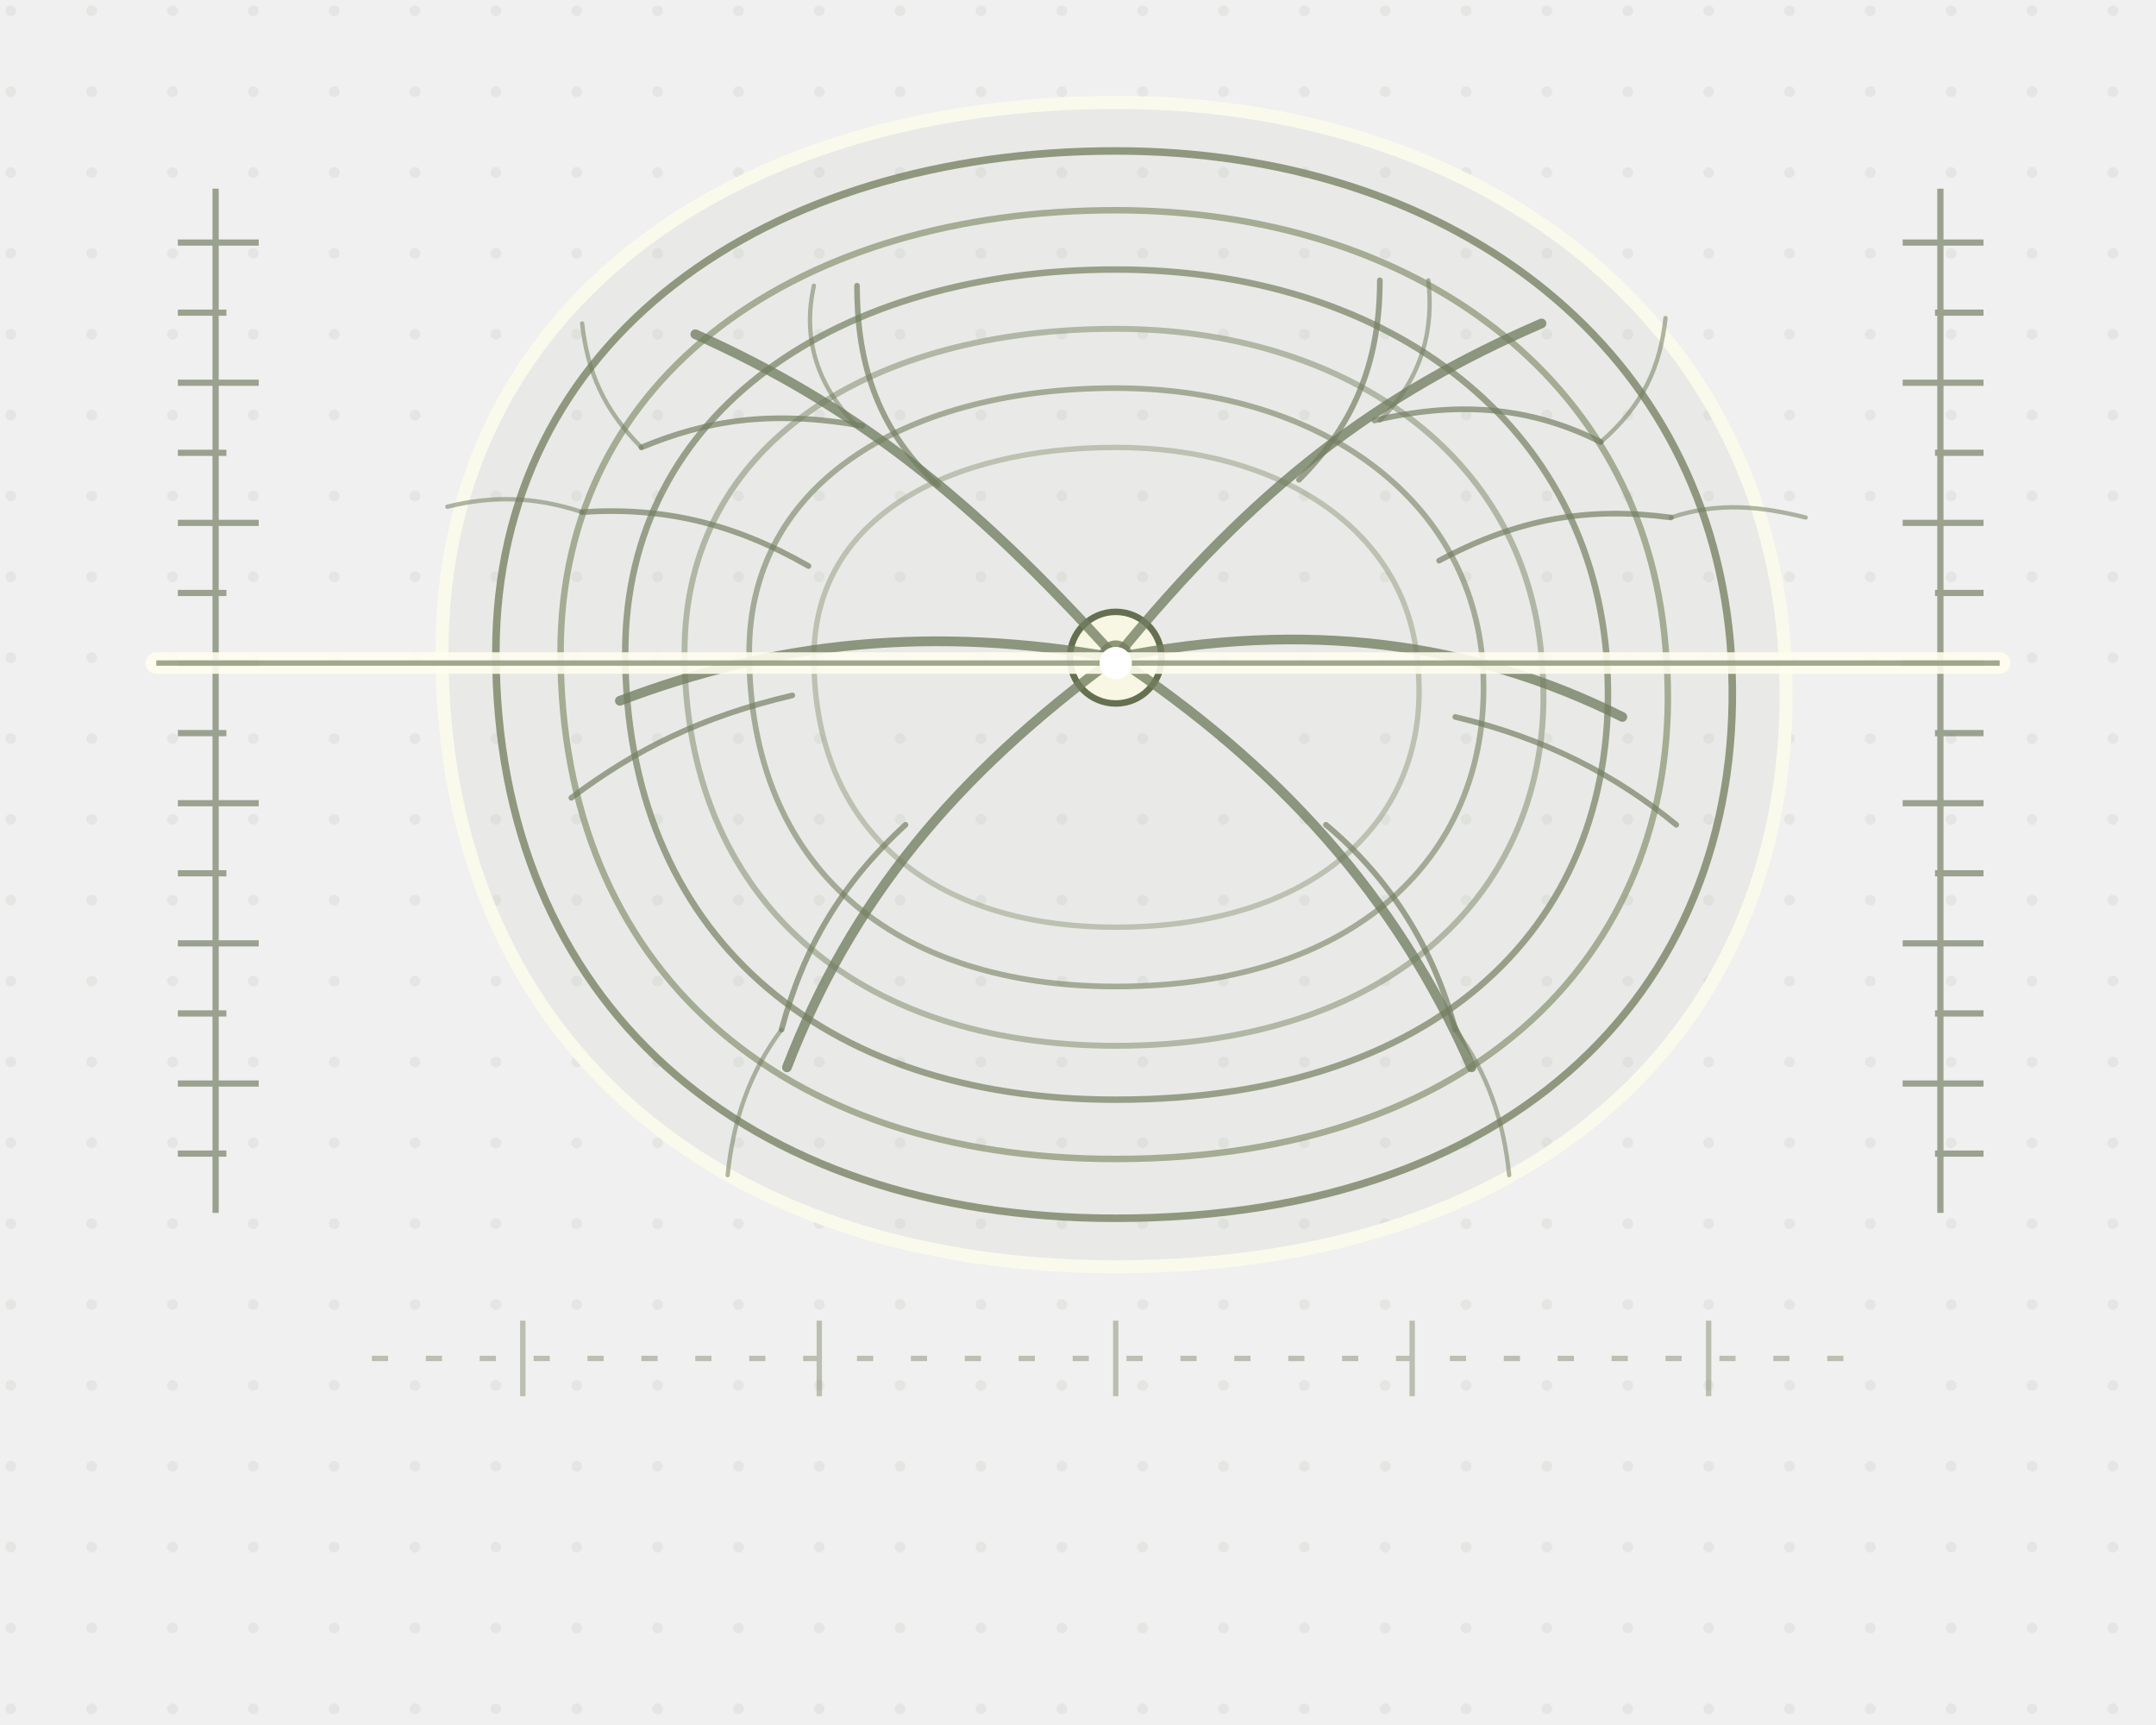
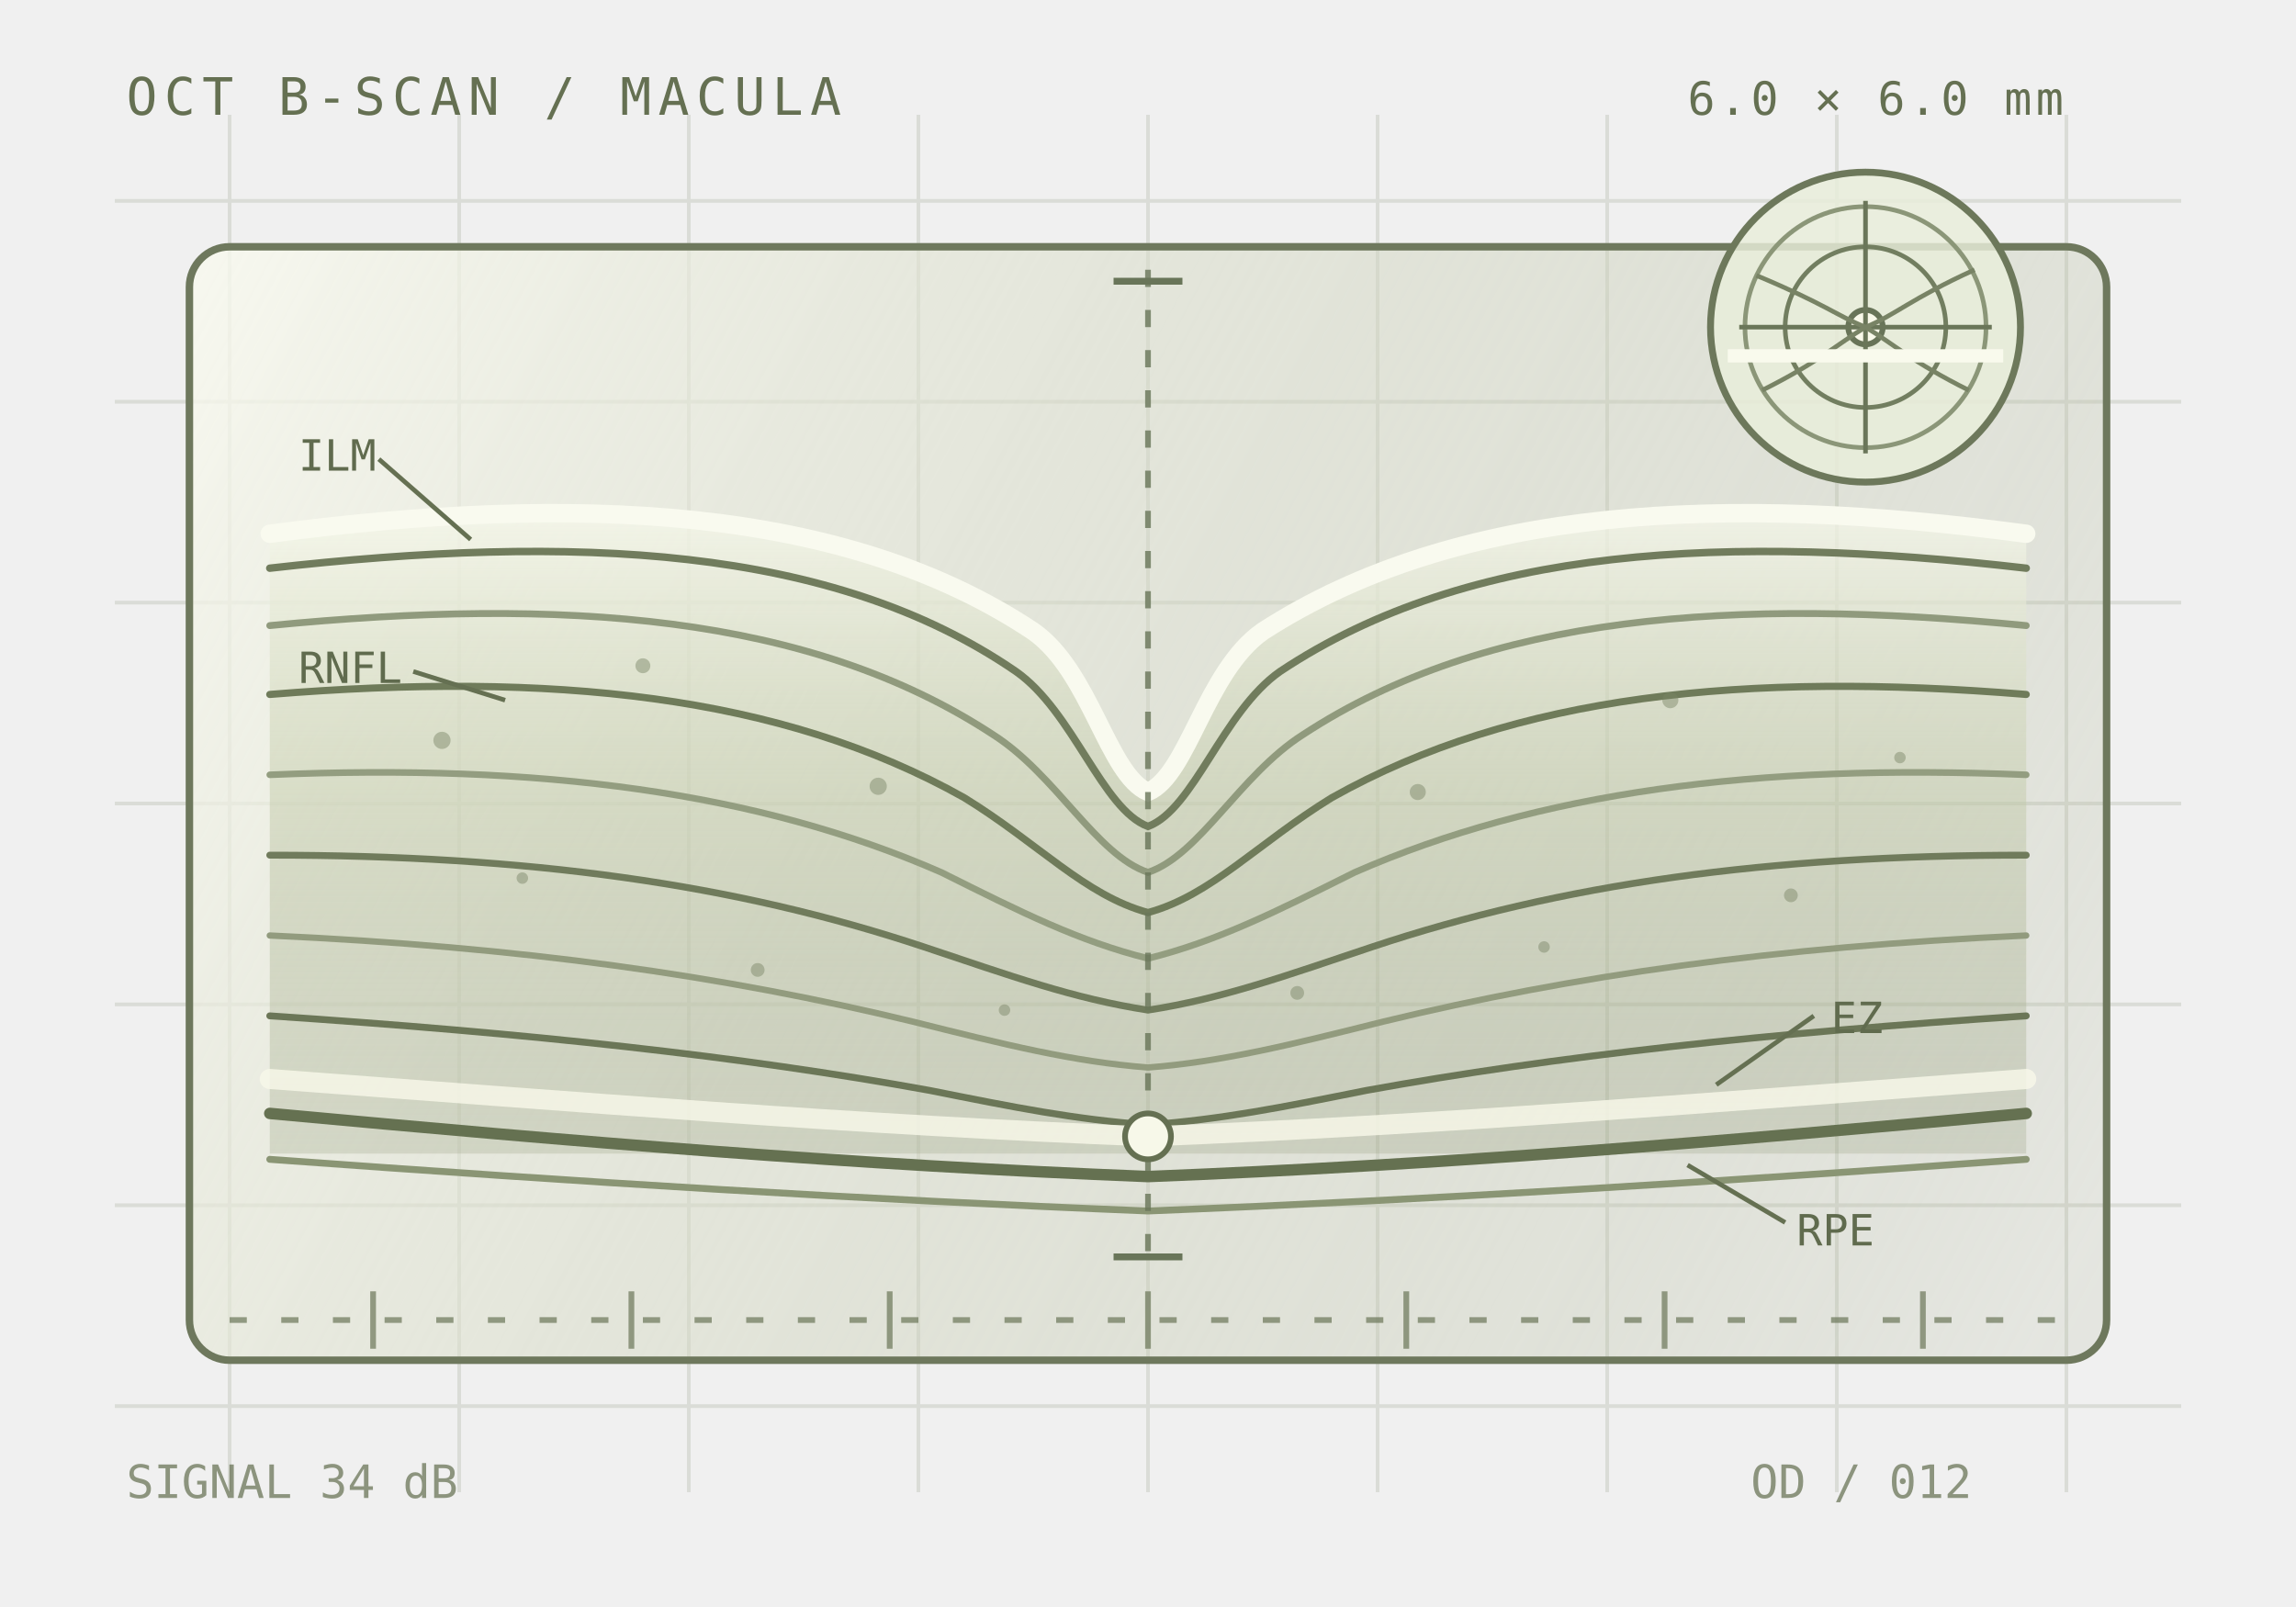
- <svg xmlns="http://www.w3.org/2000/svg" viewBox="0 0 400 320" fill="none">
+ <svg xmlns="http://www.w3.org/2000/svg" viewBox="0 0 400 280" fill="none">
  <defs>
-     <radialGradient id="retinaFill" cx="0" cy="0" r="1" gradientTransform="translate(207 121) rotate(90) scale(115 128)">
-       <stop stop-color="#F8F8E8" stop-opacity=".72" />
-       <stop offset=".48" stop-color="#D3D9BF" stop-opacity=".36" />
-       <stop offset="1" stop-color="#99A27E" stop-opacity=".08" />
-     </radialGradient>
-     <radialGradient id="discGlow" cx="0" cy="0" r="1" gradientTransform="translate(207 122) rotate(90) scale(28)">
-       <stop stop-color="#FFFDED" />
-       <stop offset="1" stop-color="#D7DDBF" stop-opacity="0" />
-     </radialGradient>
-     <filter id="scanGlow" x="-10%" y="-300%" width="120%" height="700%">
-       <feGaussianBlur stdDeviation="5.5" />
-     </filter>
-     <pattern id="microDots" width="15" height="15" patternUnits="userSpaceOnUse">
-       <circle cx="2" cy="2" r="1" fill="#657052" fill-opacity=".16" />
-     </pattern>
+     <linearGradient id="scanPanel" x1="34" y1="48" x2="365" y2="225" gradientUnits="userSpaceOnUse">
+       <stop stop-color="#F8F9EE" stop-opacity=".8" />
+       <stop offset="1" stop-color="#A9B18F" stop-opacity=".16" />
+     </linearGradient>
+     <linearGradient id="retinaBand" x1="200" y1="91" x2="200" y2="205" gradientUnits="userSpaceOnUse">
+       <stop stop-color="#F5F7E9" stop-opacity=".7" />
+       <stop offset=".4" stop-color="#C3CBA9" stop-opacity=".48" />
+       <stop offset="1" stop-color="#87916D" stop-opacity=".22" />
+     </linearGradient>
  </defs>
-   <rect width="400" height="320" fill="url(#microDots)" opacity=".5" />
-   <g stroke="#727C61" stroke-width="1.15" opacity=".68">
-     <path d="M40 35v190M33 45h15M33 58h9M33 71h15M33 84h9M33 97h15M33 110h9M33 123h15M33 136h9M33 149h15M33 162h9M33 175h15M33 188h9M33 201h15M33 214h9" />
-     <path d="M360 35v190M353 45h15M359 58h9M353 71h15M359 84h9M353 97h15M359 110h9M353 123h15M359 136h9M353 149h15M359 162h9M353 175h15M359 188h9M353 201h15M359 214h9" />
+   <g stroke="#6C7759" stroke-width=".65" opacity=".17">
+     <path d="M20 35h360M20 70h360M20 105h360M20 140h360M20 175h360M20 210h360M20 245h360" />
+     <path d="M40 20v240M80 20v240M120 20v240M160 20v240M200 20v240M240 20v240M280 20v240M320 20v240M360 20v240" />
  </g>
-   <path d="M207 19c67 0 119 39 124 100 5 66-40 116-124 116-75 0-125-43-125-114 0-64 54-102 125-102Z" fill="url(#retinaFill)" stroke="#FAFAEC" stroke-width="2.4" />
-   <g fill="none" stroke-linecap="round" stroke-linejoin="round">
-     <path d="M207 28c61 0 109 35 114 91 5 61-37 107-114 107-69 0-115-40-115-105 0-58 50-93 115-93Z" stroke="#768162" stroke-width="1.4" opacity=".78" />
-     <path d="M207 39c55 0 98 31 102 81 5 54-33 95-102 95-62 0-103-35-103-94 0-52 45-82 103-82Z" stroke="#8C9677" stroke-width="1.2" opacity=".74" />
-     <path d="M207 50c49 0 87 27 91 71 4 48-29 83-91 83-55 0-91-31-91-83 0-45 40-71 91-71Z" stroke="#717D5D" stroke-width="1.2" opacity=".68" />
-     <path d="M207 61c42 0 76 23 79 61 4 41-26 72-79 72-48 0-80-27-80-73 0-39 35-60 80-60Z" stroke="#929B80" stroke-width="1.1" opacity=".64" />
-     <path d="M207 72c36 0 65 19 68 50 3 35-22 61-68 61-41 0-68-22-68-62 0-32 30-49 68-49Z" stroke="#748060" stroke-width="1.05" opacity=".6" />
-     <path d="M207 83c30 0 54 15 56 40 3 28-18 49-56 49-34 0-56-18-56-50 0-26 25-39 56-39Z" stroke="#969F84" stroke-width="1" opacity=".54" />
+   <g font-family="ui-monospace, SFMono-Regular, Menlo, monospace" fill="#657052">
+     <text x="22" y="20" font-size="9" letter-spacing="1.2">OCT B-SCAN / MACULA</text>
+     <text x="294" y="20" font-size="8" letter-spacing=".7">6.0 × 6.0 mm</text>
+     <text x="22" y="261" font-size="8" opacity=".72">SIGNAL 34 dB</text>
+     <text x="305" y="261" font-size="8" opacity=".72">OD / 012</text>
  </g>
-   <circle cx="207" cy="122" r="30" fill="url(#discGlow)" />
-   <circle cx="207" cy="122" r="8.5" fill="#F7F7E4" stroke="#657051" stroke-width="1.2" />
-   <circle cx="207" cy="122" r="3.2" fill="#8E9875" />
-   <g fill="none" stroke="#727D5F" stroke-linecap="round" stroke-linejoin="round">
-     <path d="M207 122C180 92 158 75 129 62M207 122c26-32 49-49 79-62M207 122c-34-6-63-3-92 8M207 122c35-7 66-3 94 11M207 122c-30 22-49 45-61 76M207 122c30 20 52 44 66 76" stroke-width="1.8" opacity=".78" />
-     <path d="M174 90c-12-11-15-24-15-37M160 79c-17-3-29-1-41 4M150 105c-14-8-27-11-42-10M147 129c-17 4-29 10-41 19M168 153c-12 11-19 23-23 38M241 89c11-11 15-23 15-37M255 78c17-4 30-2 42 4M267 104c15-8 28-10 43-8M270 133c17 4 30 11 41 20M246 153c12 10 20 23 24 38" stroke-width="1.05" opacity=".68" />
-     <path d="M159 79c-8-8-10-17-8-26M119 83c-7-7-10-14-11-23M108 95c-9-3-17-3-25-1M145 191c-6 8-9 17-10 27M256 78c8-8 10-17 9-26M297 82c8-7 11-14 12-23M310 96c9-3 17-2 25 0M270 191c6 8 9 17 10 27" stroke-width=".8" opacity=".55" />
+   <rect x="33" y="43" width="334" height="194" rx="7" fill="url(#scanPanel)" stroke="#6E785D" stroke-width="1.3" />
+   <path d="M47 93c53-7 100-5 133 17 10 7 13 25 20 28 7-3 10-21 20-28 34-22 81-24 133-17v108H47Z" fill="url(#retinaBand)" />
+   <g fill="none" stroke-linecap="round">
+     <path d="M47 93c53-7 100-5 133 17 10 7 13 25 20 28 7-3 10-21 20-28 34-22 81-24 133-17" stroke="#F9FAEF" stroke-width="3.2" />
+     <path d="M47 99c53-6 98-4 130 18 10 7 15 24 23 27 8-3 13-20 23-27 33-22 78-24 130-18" stroke="#717C5D" stroke-width="1.3" />
+     <path d="M47 109c51-5 94-2 126 19 11 7 18 21 27 24 9-3 16-17 27-24 32-21 75-24 126-19" stroke="#909A7D" stroke-width="1.2" />
+     <path d="M47 121c49-4 89 0 121 18 13 8 21 17 32 20 11-3 19-12 32-20 32-18 72-22 121-18" stroke="#6F7B5A" stroke-width="1.25" />
+     <path d="M47 135c47-2 85 3 117 17 14 7 24 12 36 15 12-3 22-8 36-15 32-14 70-19 117-17" stroke="#939D80" stroke-width="1.15" />
+     <path d="M47 149c45 0 81 5 114 16 15 5 26 9 39 11 13-2 24-6 39-11 33-11 69-16 114-16" stroke="#707B5C" stroke-width="1.2" />
+     <path d="M47 163c44 2 79 7 112 15 16 4 28 7 41 8 13-1 25-4 41-8 33-8 68-13 112-15" stroke="#929B7E" stroke-width="1.1" />
+     <path d="M47 177c45 3 82 7 115 13 15 3 25 5 38 6 13-1 23-3 38-6 33-6 70-10 115-13" stroke="#6B7657" stroke-width="1.2" />
+     <path d="M47 188c54 4 102 8 153 10 51-2 99-6 153-10" stroke="#F8F8E9" stroke-width="3.5" opacity=".82" />
+     <path d="M47 194c54 5 102 9 153 11 51-2 99-6 153-11" stroke="#657151" stroke-width="2" />
+     <path d="M47 202c55 4 103 7 153 9 50-2 98-5 153-9" stroke="#8A9574" stroke-width="1.2" />
  </g>
-   <path d="M29 123h342" stroke="#FFFDEB" stroke-width="12" stroke-linecap="round" opacity=".62" filter="url(#scanGlow)" />
-   <path d="M29 123h342" stroke="#FFFDED" stroke-width="4" stroke-linecap="round" opacity=".9" />
-   <path d="M29 123h342" stroke="#7D8866" stroke-width="1" opacity=".72" />
-   <circle cx="207" cy="123" r="3" fill="#FFF" />
-   <g stroke="#778263" opacity=".45">
-     <path d="M69 252h276" stroke-dasharray="3 7" />
-     <path d="M97 245v14M152 245v14M207 245v14M262 245v14M317 245v14" />
+   <g fill="#778263" opacity=".45">
+     <circle cx="77" cy="129" r="1.5" />
+     <circle cx="91" cy="153" r="1" />
+     <circle cx="112" cy="116" r="1.3" />
+     <circle cx="132" cy="169" r="1.2" />
+     <circle cx="153" cy="137" r="1.5" />
+     <circle cx="175" cy="176" r="1" />
+     <circle cx="226" cy="173" r="1.2" />
+     <circle cx="247" cy="138" r="1.4" />
+     <circle cx="269" cy="165" r="1" />
+     <circle cx="291" cy="122" r="1.4" />
+     <circle cx="312" cy="156" r="1.2" />
+     <circle cx="331" cy="132" r="1" />
+   </g>
+   <path d="M200 47v174" stroke="#697559" stroke-width="1" stroke-dasharray="3 4" opacity=".8" />
+   <path d="M194 49h12M194 219h12" stroke="#697559" stroke-width="1.2" />
+   <circle cx="200" cy="198" r="4" fill="#F7F8E9" stroke="#657052" />
+   <g font-family="ui-monospace, SFMono-Regular, Menlo, monospace" font-size="7.5" fill="#606B4E">
+     <text x="52" y="82">ILM</text>
+     <path d="M66 80 82 94" stroke="#657052" stroke-width=".8" />
+     <text x="52" y="119">RNFL</text>
+     <path d="M72 117 88 122" stroke="#657052" stroke-width=".8" />
+     <text x="319" y="180">EZ</text>
+     <path d="M316 177 299 189" stroke="#657052" stroke-width=".8" />
+     <text x="313" y="217">RPE</text>
+     <path d="M311 213 294 203" stroke="#657052" stroke-width=".8" />
+   </g>
+   <g transform="translate(325 57)">
+     <circle r="27" fill="#E9EDDA" fill-opacity=".82" stroke="#6D785B" stroke-width="1.2" />
+     <circle r="21" stroke="#8B9678" stroke-width=".8" />
+     <circle r="14" stroke="#727E60" stroke-width=".8" />
+     <circle r="3" fill="#F8F8E9" stroke="#687458" />
+     <path d="M-22 0h44M0-22v44" stroke="#6A7659" stroke-width=".8" />
+     <path d="M-19-9C-7-4-5-2 0 0M19-10C8-5 5-2 0 0M-18 11C-8 6-5 3 0 0M18 11C8 6 5 3 0 0" stroke="#788365" stroke-width=".8" />
+     <path d="M-24 5h48" stroke="#F9FAED" stroke-width="2.3" />
+   </g>
+   <g stroke="#6B7658" opacity=".7">
+     <path d="M40 230h320" stroke-dasharray="3 6" />
+     <path d="M65 225v10M110 225v10M155 225v10M200 225v10M245 225v10M290 225v10M335 225v10" />
  </g>
</svg>
